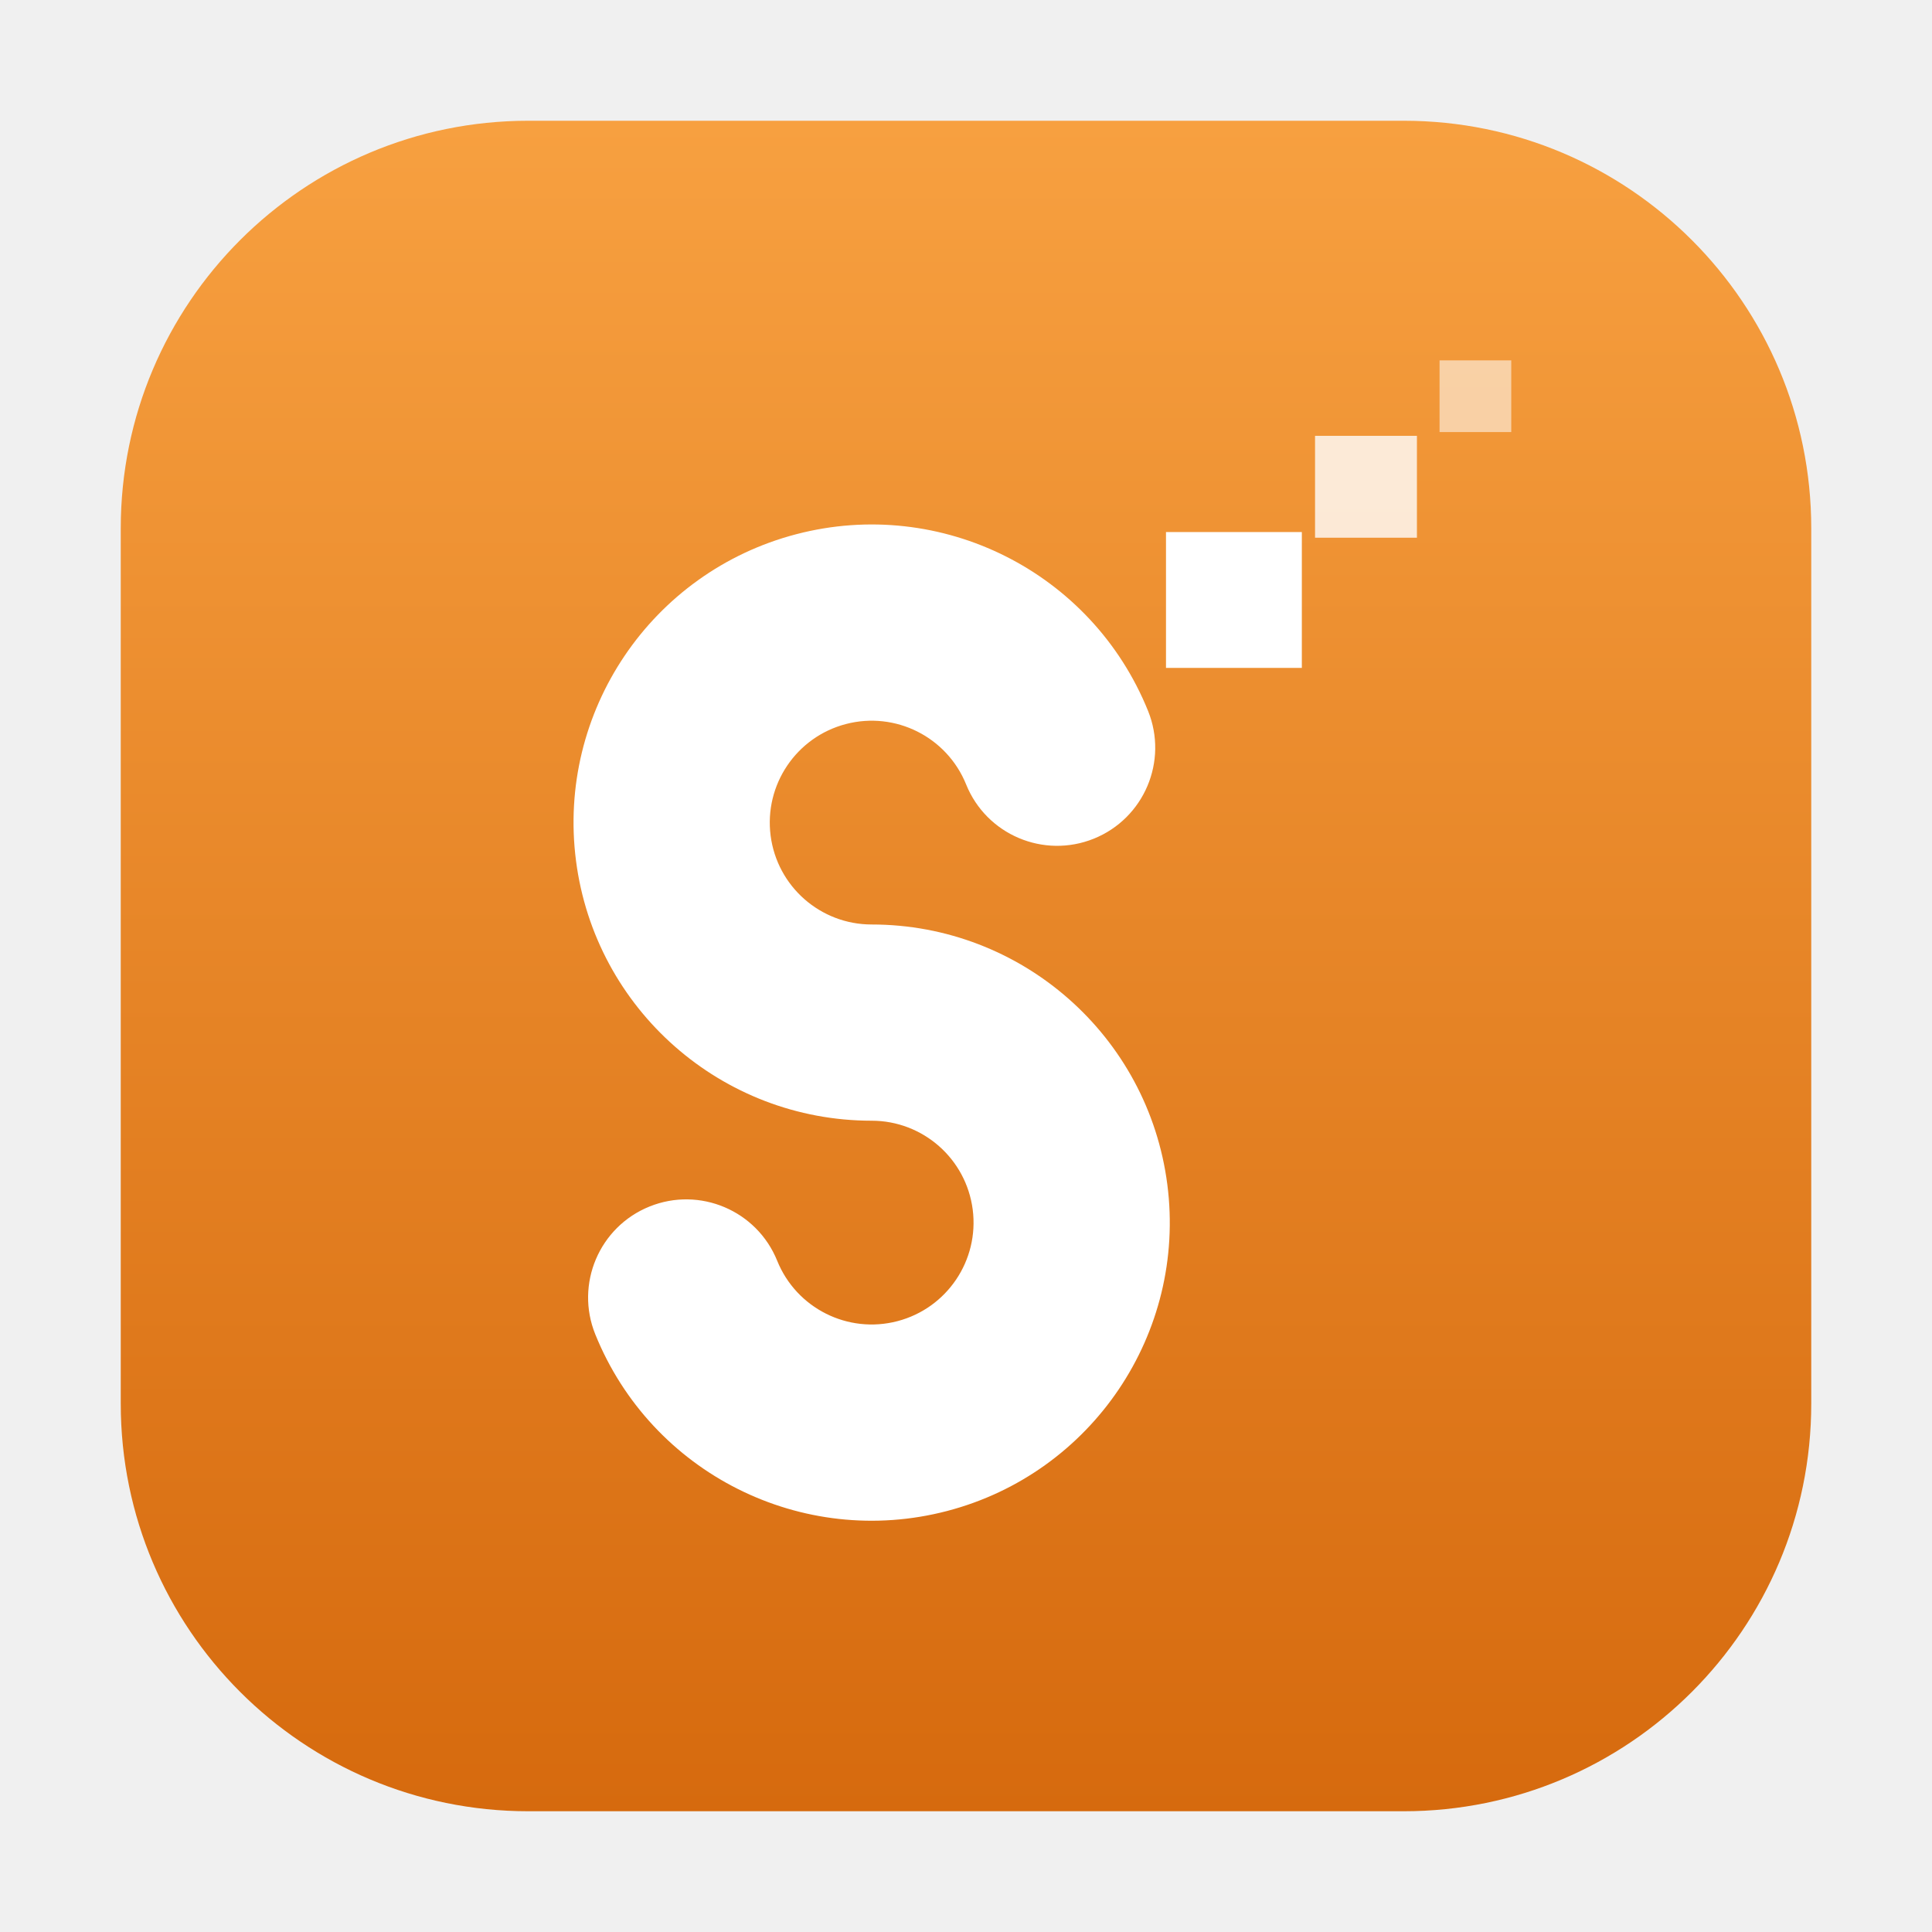
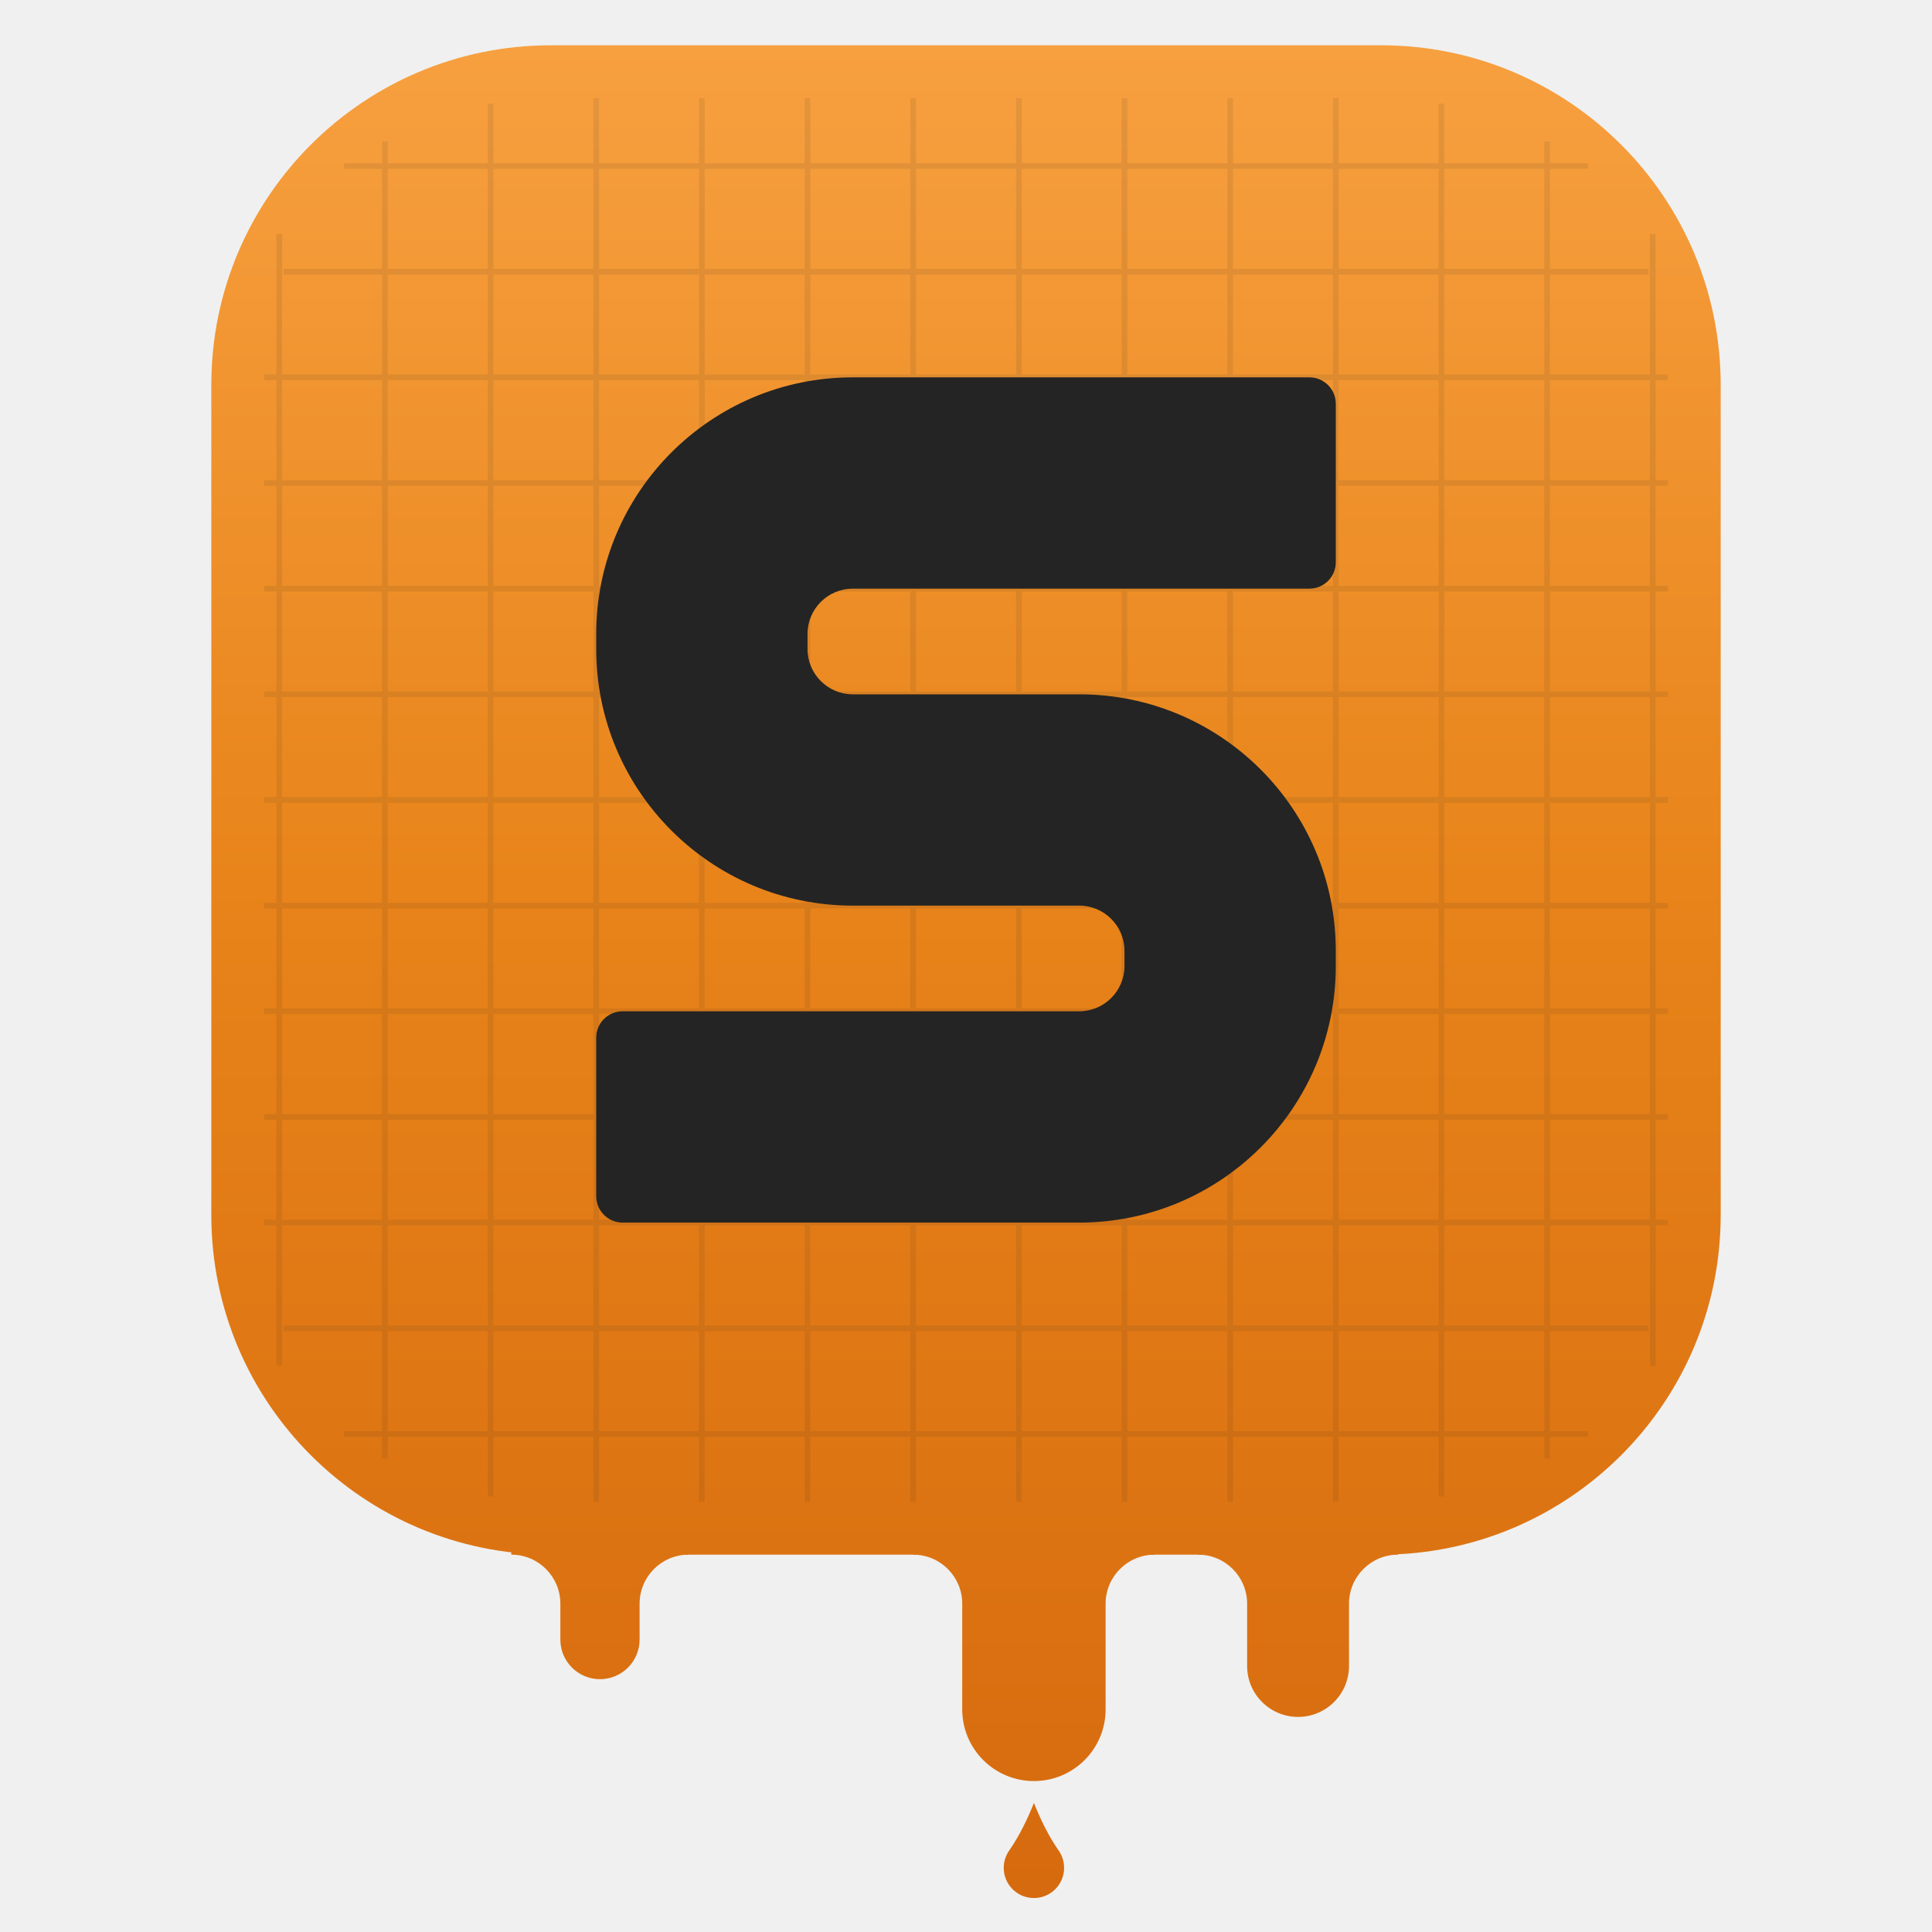
<svg xmlns="http://www.w3.org/2000/svg" width="1024" height="1024" viewBox="0 0 1024 1024" role="img" aria-label="SlopStudio">
  <defs>
-     <linearGradient id="g1" gradientUnits="userSpaceOnUse" x1="0" y1="64" x2="0" y2="960">
+     <linearGradient id="g1" gradientUnits="userSpaceOnUse" x1="0" y1="24" x2="0" y2="1006">
      <stop offset="0" stop-color="#F7A040" />
+       <stop offset="0.45" stop-color="#E8841A" />
      <stop offset="1" stop-color="#D66A0E" />
    </linearGradient>
  </defs>
-   <path d="M280 64L744 64C863.29 64 960 160.71 960 280L960 744C960 863.29 863.29 960 744 960L280 960C160.71 960 64 863.29 64 744L64 280C64 160.71 160.71 64 280 64Z" fill="url(#g1)" />
-   <path d="M608.5 376.81C578.73 303.13 498.87 263.03 422 283.15C345.12 303.27 295.15 377.35 305.29 456.17C315.44 534.98 382.54 594 462 594C489.16 594 512.09 614.17 515.56 641.11C519.02 668.04 501.95 693.36 475.67 700.24C449.4 707.12 422.11 693.41 411.93 668.23C401.17 641.6 370.87 628.74 344.24 639.49C317.61 650.25 304.75 680.56 315.5 707.19C345.27 780.87 425.13 820.97 502 800.85C578.88 780.73 628.85 706.65 618.71 627.83C608.56 549.02 541.46 490 462 490C434.84 490 411.91 469.83 408.44 442.89C404.98 415.96 422.05 390.64 448.33 383.76C474.6 376.88 501.89 390.59 512.07 415.77C522.83 442.4 553.13 455.26 579.76 444.51C606.39 433.75 619.25 403.44 608.5 376.81Z" fill="#FFFFFF" />
-   <path d="M618 282L690 282L690 354L618 354Z" fill="#FFFFFF" />
-   <path d="M697 231L751 231L751 285L697 285Z" fill="#FFFFFF" fill-opacity="0.8" />
-   <path d="M763 191L801 191L801 229L763 229Z" fill="#FFFFFF" fill-opacity="0.55" />
+   <path d="M292 24L732 24C831.41 24 912 104.59 912 204L912 644C912 743.41 831.41 824 732 824L292 824C192.59 824 112 743.41 112 644L112 204C112 104.59 192.59 24 292 24Z" fill="url(#g1)" />
+   <path d="M271 820L271 824C285.36 824 297 835.64 297 850L297 869C297 880.6 306.4 890 318 890C329.6 890 339 880.6 339 869L339 850C339 835.64 350.64 824 365 824L365 820ZM484 820L484 824C498.36 824 510 835.64 510 850L510 906C510 926.99 527.01 944 548 944C568.99 944 586 926.99 586 906L586 850C586 835.64 597.64 824 612 824L612 820ZM635 820L635 824C649.36 824 661 835.64 661 850L661 883C661 897.91 673.09 910 688 910C702.91 910 715 897.91 715 883L715 850C715 835.64 726.64 824 741 824L741 820ZM548 955.6C551.2 963.6 555.6 972.96 561.11 980.82C565.76 987.47 564.7 996.56 558.64 1001.95C552.57 1007.35 543.43 1007.35 537.36 1001.95C531.3 996.56 530.24 987.47 534.89 980.82C540.4 972.96 544.8 963.6 548 955.6Z" fill="url(#g1)" />
+   <path d="M146.5 124L149.5 124L149.5 724L146.5 724ZM202.5 74.98L205.5 74.98L205.5 773.02L202.5 773.02ZM182.36 86.5L841.64 86.5L841.64 89.5L182.36 89.5ZM258.5 54.87L261.5 54.87L261.5 793.13L258.5 793.13ZM150.29 142.5L873.71 142.5L873.71 145.5L150.29 145.5ZM314.5 52L317.5 52L317.5 796L314.5 796ZM140.04 198.5L883.96 198.5L883.96 201.5L140.04 201.5ZM370.5 52L373.5 52L373.5 796L370.5 796ZM140 254.5L884 254.5L884 257.5L140 257.5ZM426.5 52L429.5 52L429.5 796L426.5 796ZM140 310.5L884 310.5L884 313.5L140 313.5ZM482.5 52L485.5 52L485.5 796L482.5 796ZM140 366.5L884 366.5L884 369.5L140 369.5ZM538.5 52L541.5 52L541.5 796L538.5 796ZM140 422.5L884 422.5L884 425.5L140 425.5ZM594.5 52L597.5 52L597.5 796L594.5 796ZM140 478.5L884 478.5L884 481.5L140 481.5ZM650.5 52L653.5 52L653.5 796L650.5 796ZM140 534.5L884 534.5L884 537.5L140 537.5ZM706.5 52L709.5 52L709.5 796L706.5 796ZM140 590.5L884 590.5L884 593.5L140 593.5ZM762.5 54.87L765.5 54.87L765.5 793.13L762.5 793.13ZM140.04 646.5L883.96 646.5L883.96 649.5L140.04 649.5ZM818.5 74.98L821.5 74.98L821.5 773.02L818.5 773.02ZM150.29 702.5L873.71 702.5L873.71 705.5L150.29 705.5ZM874.5 124L877.5 124L877.5 724L874.5 724ZM182.36 758.5L841.64 758.5L841.64 761.5L182.36 761.5Z" fill="#242424" fill-opacity="0.09" />
+   <path d="M694 200C701.73 200 708 206.27 708 214L708 298C708 305.73 701.73 312 694 312L452 312C438.75 312 428 322.75 428 336L428 344C428 357.25 438.75 368 452 368L572 368C647.11 368 708 428.89 708 504L708 512C708 587.11 647.11 648 572 648L330 648C322.27 648 316 641.73 316 634L316 550C316 542.27 322.27 536 330 536L572 536C585.25 536 596 525.25 596 512L596 504C596 490.75 585.25 480 572 480L452 480C376.89 480 316 419.11 316 344L316 336C316 260.89 376.89 200 452 200Z" fill="#242424" />
</svg>
